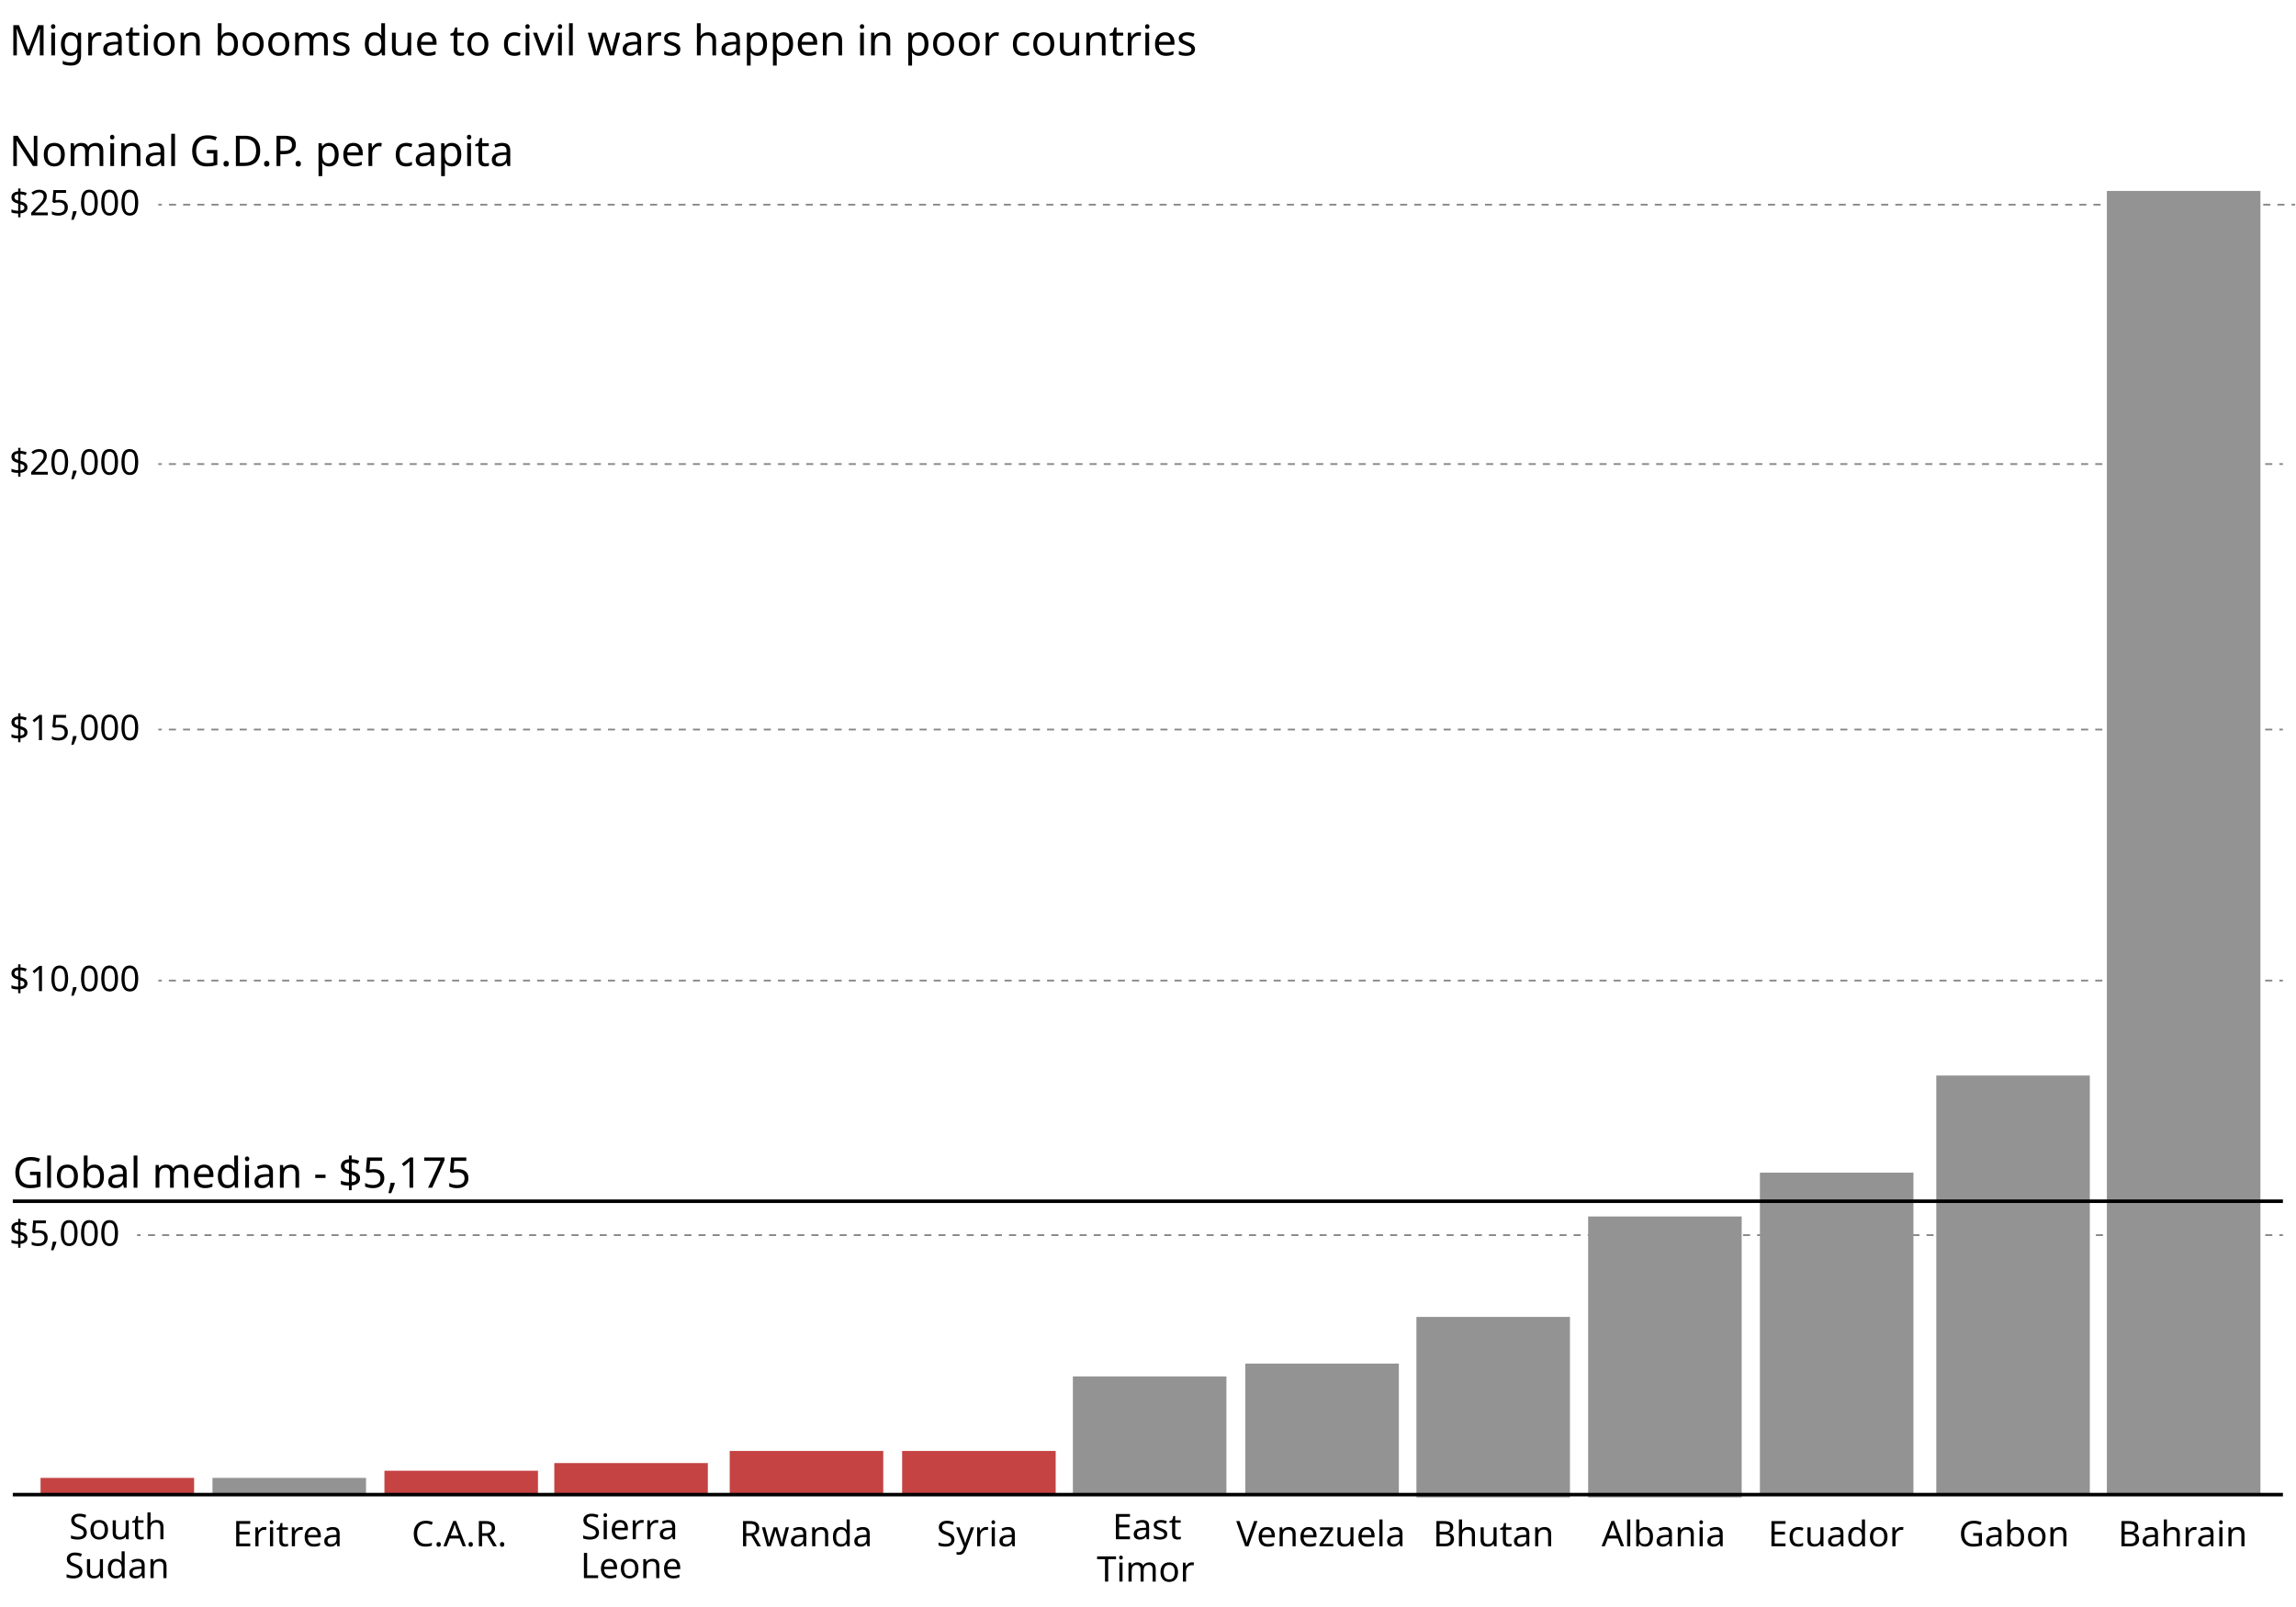
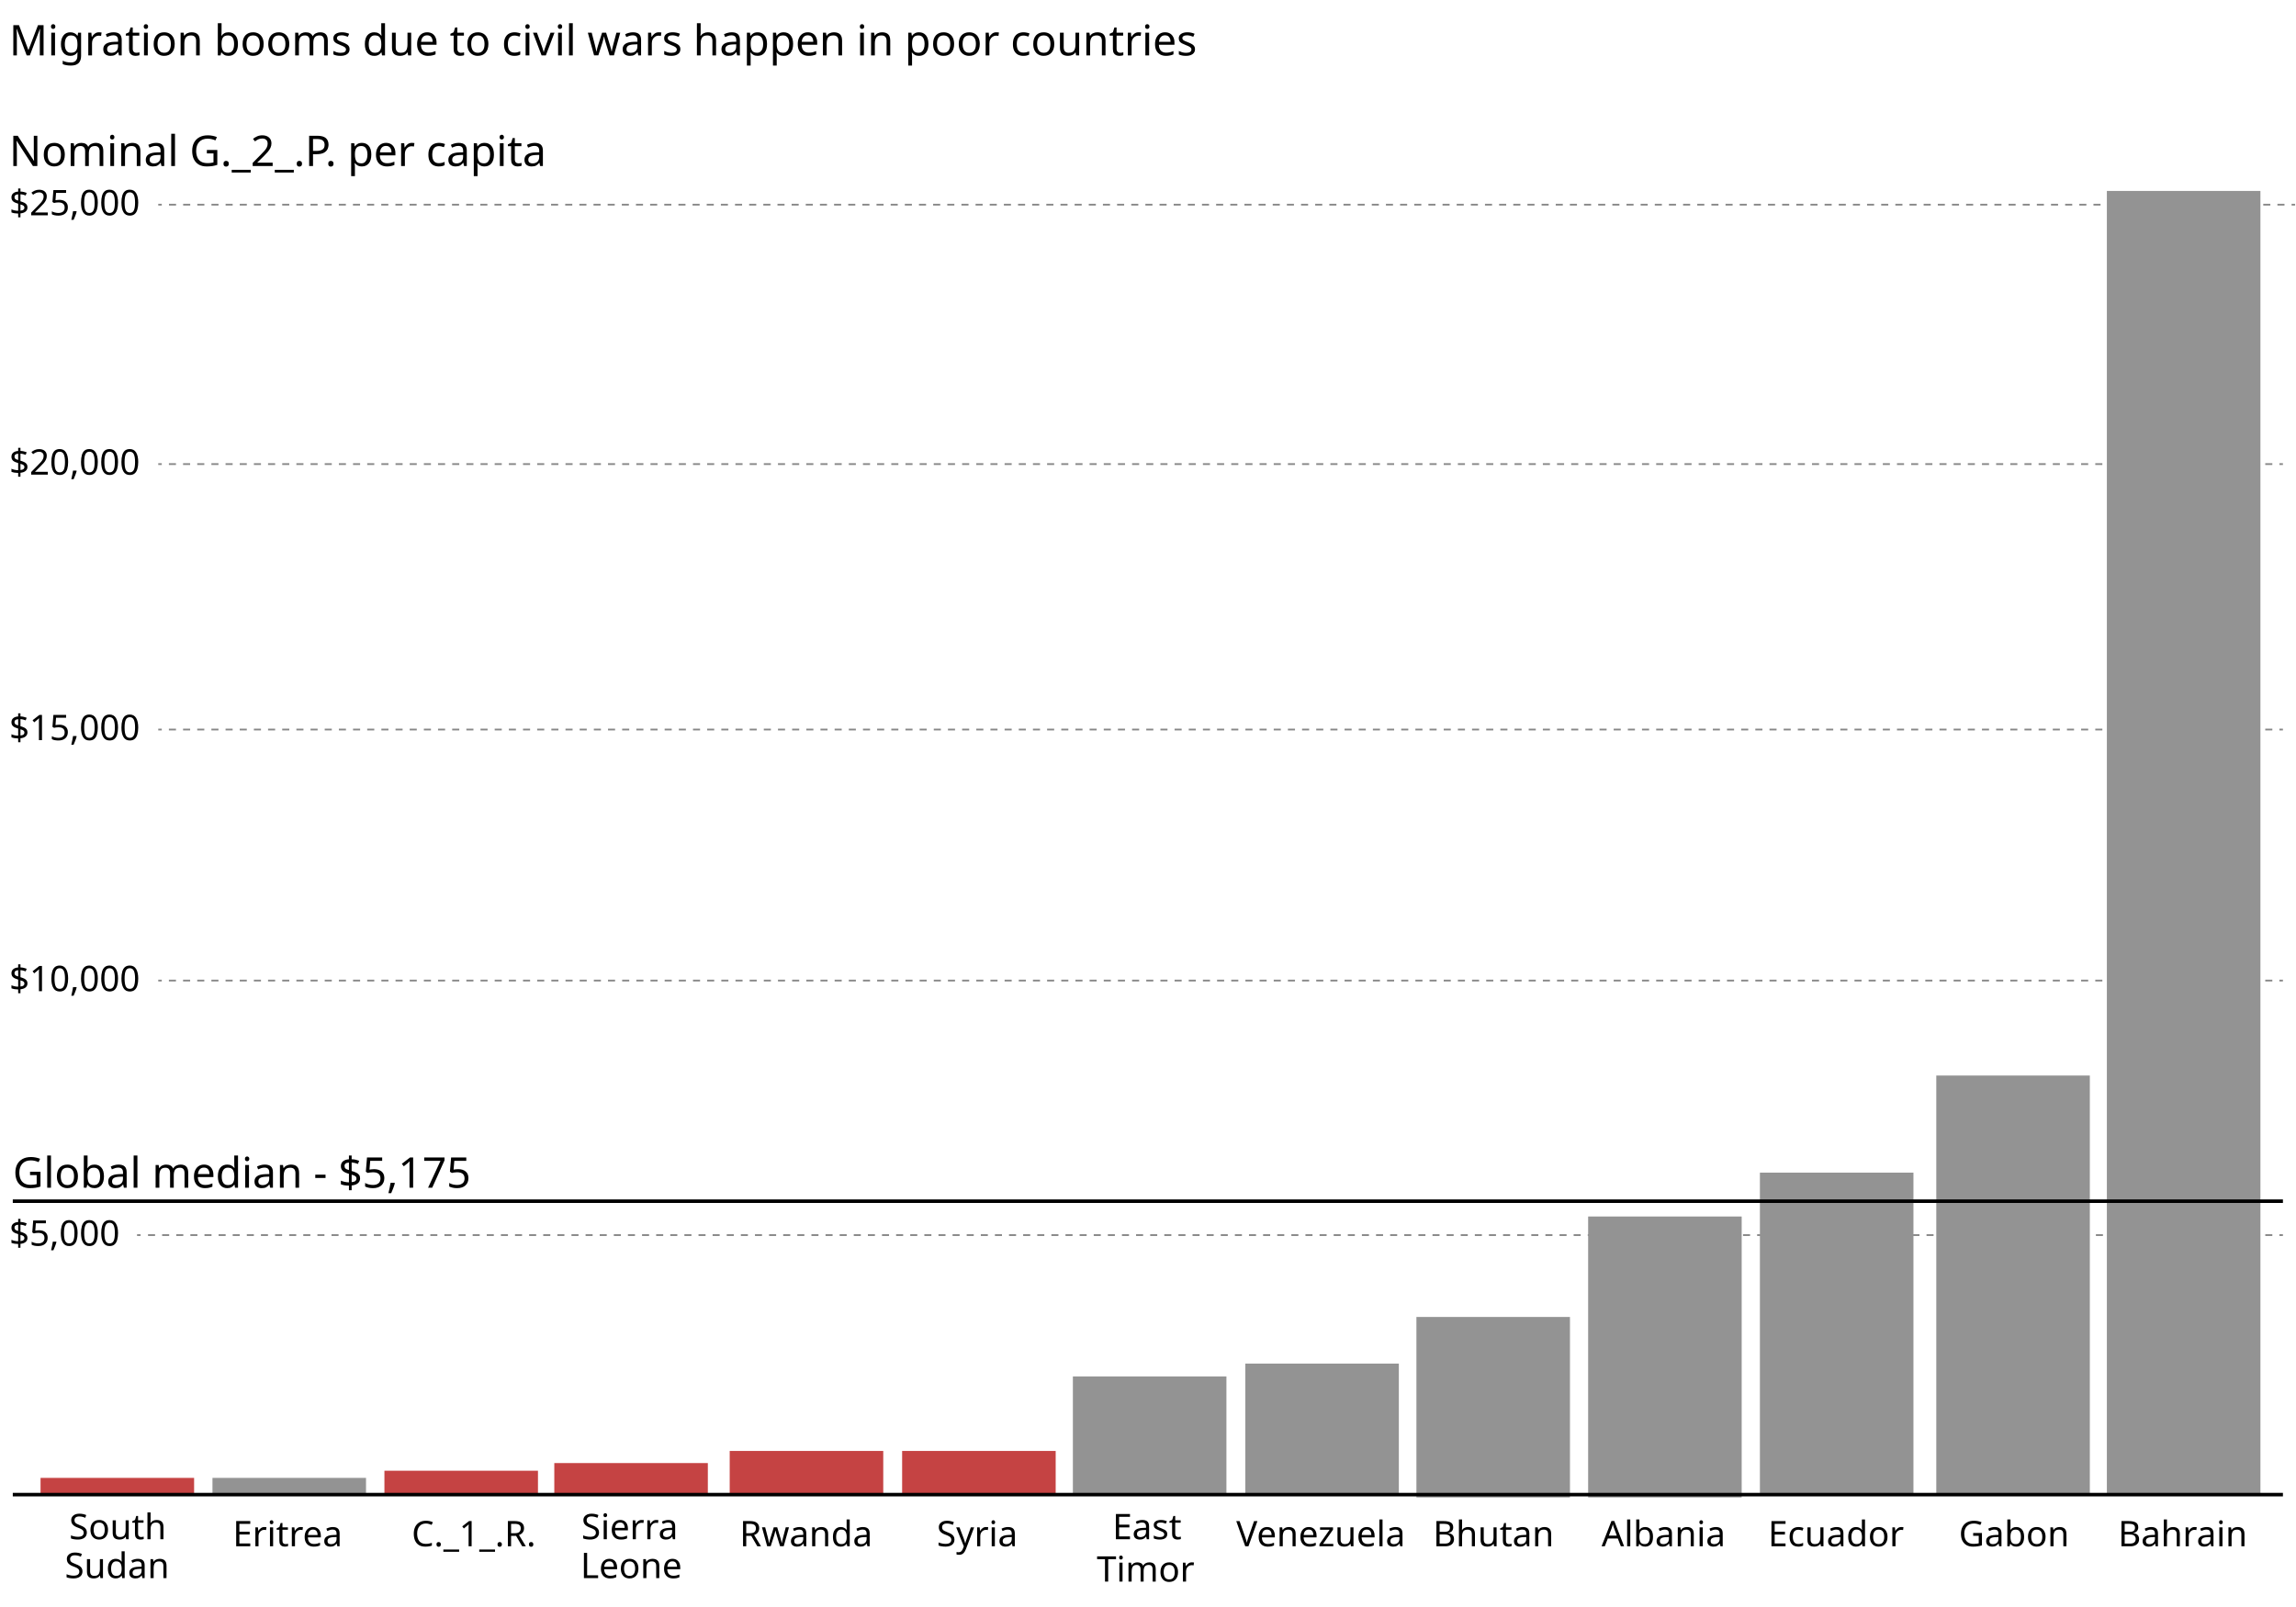
- <svg xmlns="http://www.w3.org/2000/svg" version="1.1" id="Layer_1" x="0px" y="0px" viewBox="0 0 650 454.78" style="enable-background:new 0 0 650 454.78;" xml:space="preserve">
-   <style type="text/css">
- 	.st0{fill:none;stroke:#878787;stroke-width:0.5;stroke-miterlimit:10;}
- 	.st1{fill:none;stroke:#878787;stroke-width:0.5;stroke-miterlimit:10;stroke-dasharray:2.003,2.003;}
- 	.st2{fill:none;stroke:#878787;stroke-width:0.5;stroke-miterlimit:10;stroke-dasharray:2.005,2.005;}
- 	.st3{fill:none;stroke:#878787;stroke-width:0.5;stroke-miterlimit:10;stroke-dasharray:1.998,1.998;}
- 	.st4{fill:#939393;}
- 	.st5{fill:#C54343;}
- 	.st6{fill:none;stroke:#000000;stroke-miterlimit:10;}
- 	.st7{font-family:'IBMPlexSerif-Light';}
- 	.st8{font-size:10px;}
- 	.st9{font-family:'IBMPlexSerif';}
- 	.st10{font-size:12px;}
- 	.st11{font-family:'IBMPlexSerif-SemiBold';}
- 	.st12{fill:none;stroke:#878787;stroke-width:0.5;stroke-miterlimit:10;stroke-dasharray:2.004,2.004;}
- </style>
-   <g>
-     <g>
-       <line class="st0" x1="649.75" y1="57.95" x2="648.75" y2="57.95" />
-       <line class="st1" x1="646.74" y1="57.95" x2="46.81" y2="57.95" />
-       <line class="st0" x1="45.81" y1="57.95" x2="44.81" y2="57.95" />
-     </g>
+ <svg xmlns="http://www.w3.org/2000/svg" viewBox="0 0 650 454.78">
+   <style>.M{font-family:IBMPlexSerif-Light}.N{font-size:10px}.O{stroke-dasharray:2.005,2.005}.P{fill:#939393}.Q{stroke-miterlimit:10}.R{font-family:IBMPlexSerif}</style>
+   <g fill="none" stroke="#878787" stroke-width=".5" class="Q">
+     <path d="M649.75 57.95h-1" />
+     <path d="M646.74 57.95H46.8" stroke-dasharray="2.003,2.003" />
+     <path d="M45.8 57.95h-1m601.5 73.45h-1" />
+     <path d="M643.3 131.4H46.8" class="O" />
+     <path d="M45.8 131.4h-1m601.5 75.16h-1" />
+     <path d="M643.3 206.56H46.8" class="O" />
+     <path d="M45.8 206.56h-1m601.5 71.07h-1" />
+     <path d="M643.3 277.63H46.8" class="O" />
+     <path d="M45.8 277.63h-1m601.5 72.07h-1" />
+     <path d="M643.3 349.7H40.8" stroke-dasharray="1.998,1.998" />
+     <path d="M39.8 349.7h-1" />
  </g>
-   <g>
-     <g>
-       <line class="st0" x1="646.3" y1="131.39" x2="645.3" y2="131.39" />
-       <line class="st2" x1="643.29" y1="131.39" x2="46.81" y2="131.39" />
-       <line class="st0" x1="45.81" y1="131.39" x2="44.81" y2="131.39" />
-     </g>
-   </g>
-   <g>
-     <g>
-       <line class="st0" x1="646.3" y1="206.56" x2="645.3" y2="206.56" />
-       <line class="st2" x1="643.29" y1="206.56" x2="46.81" y2="206.56" />
-       <line class="st0" x1="45.81" y1="206.56" x2="44.81" y2="206.56" />
-     </g>
-   </g>
-   <g>
-     <g>
-       <line class="st0" x1="646.3" y1="277.63" x2="645.3" y2="277.63" />
-       <line class="st2" x1="643.29" y1="277.63" x2="46.81" y2="277.63" />
-       <line class="st0" x1="45.81" y1="277.63" x2="44.81" y2="277.63" />
-     </g>
-   </g>
-   <g>
-     <g>
-       <line class="st0" x1="646.3" y1="349.71" x2="645.3" y2="349.71" />
-       <line class="st3" x1="643.3" y1="349.71" x2="40.8" y2="349.71" />
-       <line class="st0" x1="39.81" y1="349.71" x2="38.81" y2="349.71" />
-     </g>
-   </g>
-   <rect x="596.45" y="54.06" transform="matrix(-1 -1.224647e-16 1.224647e-16 -1 1236.377 477.2422)" class="st4" width="43.47" height="369.12" />
-   <rect x="548.17" y="304.52" transform="matrix(-1 -1.224647e-16 1.224647e-16 -1 1139.805 727.6998)" class="st4" width="43.47" height="118.66" />
-   <rect x="498.23" y="332.01" transform="matrix(-1 -1.224647e-16 1.224647e-16 -1 1039.931 755.1932)" class="st4" width="43.47" height="91.17" />
-   <rect x="11.48" y="418.45" transform="matrix(-1 -1.224647e-16 1.224647e-16 -1 66.4312 841.6249)" class="st5" width="43.47" height="4.73" />
-   <rect x="60.16" y="418.45" transform="matrix(-1 -1.224647e-16 1.224647e-16 -1 163.7812 841.6249)" class="st4" width="43.47" height="4.73" />
-   <rect x="108.83" y="416.42" transform="matrix(-1 -1.224647e-16 1.224647e-16 -1 261.1311 839.5973)" class="st5" width="43.47" height="6.76" />
-   <rect x="156.93" y="414.25" transform="matrix(-1 -1.224647e-16 1.224647e-16 -1 357.3222 837.4266)" class="st5" width="43.47" height="8.93" />
-   <rect x="206.59" y="410.82" transform="matrix(-1 -1.224647e-16 1.224647e-16 -1 456.6412 833.9953)" class="st5" width="43.47" height="12.36" />
-   <rect x="255.4" y="410.82" transform="matrix(-1 -1.224647e-16 1.224647e-16 -1 554.2642 833.9953)" class="st5" width="43.47" height="12.36" />
-   <rect x="303.74" y="389.72" transform="matrix(-1 -1.224647e-16 1.224647e-16 -1 650.9438 812.9008)" class="st4" width="43.47" height="33.46" />
-   <rect x="352.55" y="386.08" transform="matrix(-1 -1.224647e-16 1.224647e-16 -1 748.5668 809.2602)" class="st4" width="43.47" height="37.1" />
-   <rect x="400.98" y="372.86" transform="matrix(-1 -1.224647e-16 1.224647e-16 -1 845.4374 796.8285)" class="st4" width="43.47" height="51.1" />
-   <rect x="449.61" y="344.42" transform="matrix(-1 -1.224647e-16 1.224647e-16 -1 942.6842 768.3856)" class="st4" width="43.47" height="79.54" />
-   <line class="st6" x1="646.3" y1="340.11" x2="3.62" y2="340.11" />
-   <line class="st6" x1="646.3" y1="423.18" x2="3.62" y2="423.18" />
-   <text transform="matrix(1 0 0 1 2.6165 60.9546)" class="st7 st8">$25,000</text>
-   <text transform="matrix(1 0 0 1 2.617 134.3919)" class="st7 st8">$20,000</text>
-   <text transform="matrix(1 0 0 1 2.6174 209.5634)" class="st7 st8">$15,000</text>
-   <text transform="matrix(1 0 0 1 2.6179 280.6347)" class="st7 st8">$10,000</text>
-   <text transform="matrix(1 0 0 1 2.6168 352.7061)" class="st7 st8">$5,000</text>
-   <text transform="matrix(1 0 0 1 2.6161 46.9998)" class="st9 st10">Nominal G.D.P. per capita</text>
-   <text transform="matrix(1 0 0 1 2.6159 15.6892)" class="st11 st10">Migration booms due to civil wars happen in poor countries</text>
-   <text transform="matrix(1 0 0 1 3.6166 336.2837)" class="st9 st10">Global median - $5,175</text>
-   <text transform="matrix(1 0 0 1 599.6244 437.8121)" class="st7 st8">Bahrain</text>
-   <text transform="matrix(1 0 0 1 164.5714 435.8118)">
-     <tspan x="0" y="0" class="st7 st8">Sierra</tspan>
-     <tspan x="-0.23" y="11" class="st7 st8">Leone</tspan>
+   <path d="M639.927 423.182h-43.47V54.062h43.47zm-48.292-.002h-43.47V304.52h43.47zm-49.935.003h-43.47v-91.17h43.47z" class="P" />
+   <path d="M54.95 423.175H11.48v-4.73h43.47z" fill="#c54343" />
+   <path d="M103.62 423.175H60.15v-4.73h43.47z" class="P" />
+   <path d="M152.3 423.177h-43.47v-6.76h43.47zm48.092 0h-43.47v-8.93h43.47zm49.658-.002h-43.47v-12.36h43.47zm48.814 0h-43.47v-12.36h43.47z" fill="#c54343" />
+   <path d="M347.204 423.18h-43.47v-33.46h43.47zm48.813 0h-43.47v-37.1h43.47zm48.44.8h-43.47v-51.1h43.47zm48.617-.004h-43.47v-79.54h43.47z" class="P" />
+   <path d="M646.3 340.1H3.62m642.68 83.08H3.62" fill="none" stroke="#000" class="Q" />
+   <text transform="translate(2.617 60.955)" class="M N">$25,000</text>
+   <text transform="translate(2.617 134.392)" class="M N">$20,000</text>
+   <text transform="translate(2.617 209.563)" class="M N">$15,000</text>
+   <text transform="translate(2.618 280.635)" class="M N">$10,000</text>
+   <text transform="translate(2.617 352.706)" class="M N">$5,000</text>
+   <text transform="translate(2.616 47)" font-size="12" class="R">Nominal G._2_.P. per capita</text>
+   <text transform="translate(2.616 15.689)" font-size="12" font-family="IBMPlexSerif-SemiBold">Migration booms due to civil wars happen in poor countries</text>
+   <text transform="translate(3.617 336.284)" font-size="12" class="R">Global median - $5,175</text>
+   <text transform="translate(599.624 437.812)" class="M N">Bahrain</text>
+   <text>
+     <tspan x="164.571" y="435.812" class="M N">Sierra</tspan>
+     <tspan x="164.341" y="446.812" class="M N">Leone</tspan>
+     <tspan x="19.571" y="435.812" class="M N">South</tspan>
+     <tspan x="18.331" y="446.812" class="M N">Sudan</tspan>
  </text>
-   <text transform="matrix(1 0 0 1 19.5707 435.8123)">
-     <tspan x="0" y="0" class="st7 st8">South</tspan>
-     <tspan x="-1.24" y="11" class="st7 st8">Sudan</tspan>
+   <text transform="translate(65.896 437.812)" class="M N">Eritrea</text>
+   <text transform="translate(116.531 437.812)" class="M N">C._1_.R.</text>
+   <text transform="translate(209.386 437.812)" class="M N">Rwanda</text>
+   <text transform="translate(265.192 437.812)" class="M N">Syria</text>
+   <text>
+     <tspan x="314.947" y="435.813" class="M N">East</tspan>
+     <tspan x="310.497" y="447.813" class="M N">Timor</tspan>
  </text>
-   <text transform="matrix(1 0 0 1 65.8959 437.8123)" class="st7 st8">Eritrea</text>
-   <text transform="matrix(1 0 0 1 116.5306 437.8116)" class="st7 st8">C.A.R.</text>
-   <text transform="matrix(1 0 0 1 209.386 437.8121)" class="st7 st8">Rwanda</text>
-   <text transform="matrix(1 0 0 1 265.1921 437.8119)" class="st7 st8">Syria</text>
-   <text transform="matrix(1 0 0 1 314.9468 435.8125)">
-     <tspan x="0" y="0" class="st7 st8">East</tspan>
-     <tspan x="-4.45" y="12" class="st7 st8">Timor</tspan>
-   </text>
-   <text transform="matrix(1 0 0 1 349.9836 437.8125)" class="st7 st8">Venezuela</text>
-   <text transform="matrix(1 0 0 1 405.6841 437.8119)" class="st7 st8">Bhutan</text>
-   <text transform="matrix(1 0 0 1 453.4075 437.8127)" class="st7 st8">Albania</text>
-   <text transform="matrix(1 0 0 1 500.5358 437.813)" class="st7 st8">Ecuador</text>
-   <text transform="matrix(1 0 0 1 554.5426 437.8119)" class="st7 st8">Gabon</text>
+   <text transform="translate(349.984 437.813)" class="M N">Venezuela</text>
+   <text transform="translate(405.684 437.812)" class="M N">Bhutan</text>
+   <text transform="translate(453.408 437.813)" class="M N">Albania</text>
+   <text transform="translate(500.536 437.813)" class="M N">Ecuador</text>
+   <text transform="translate(554.543 437.812)" class="M N">Gabon</text>
</svg>
